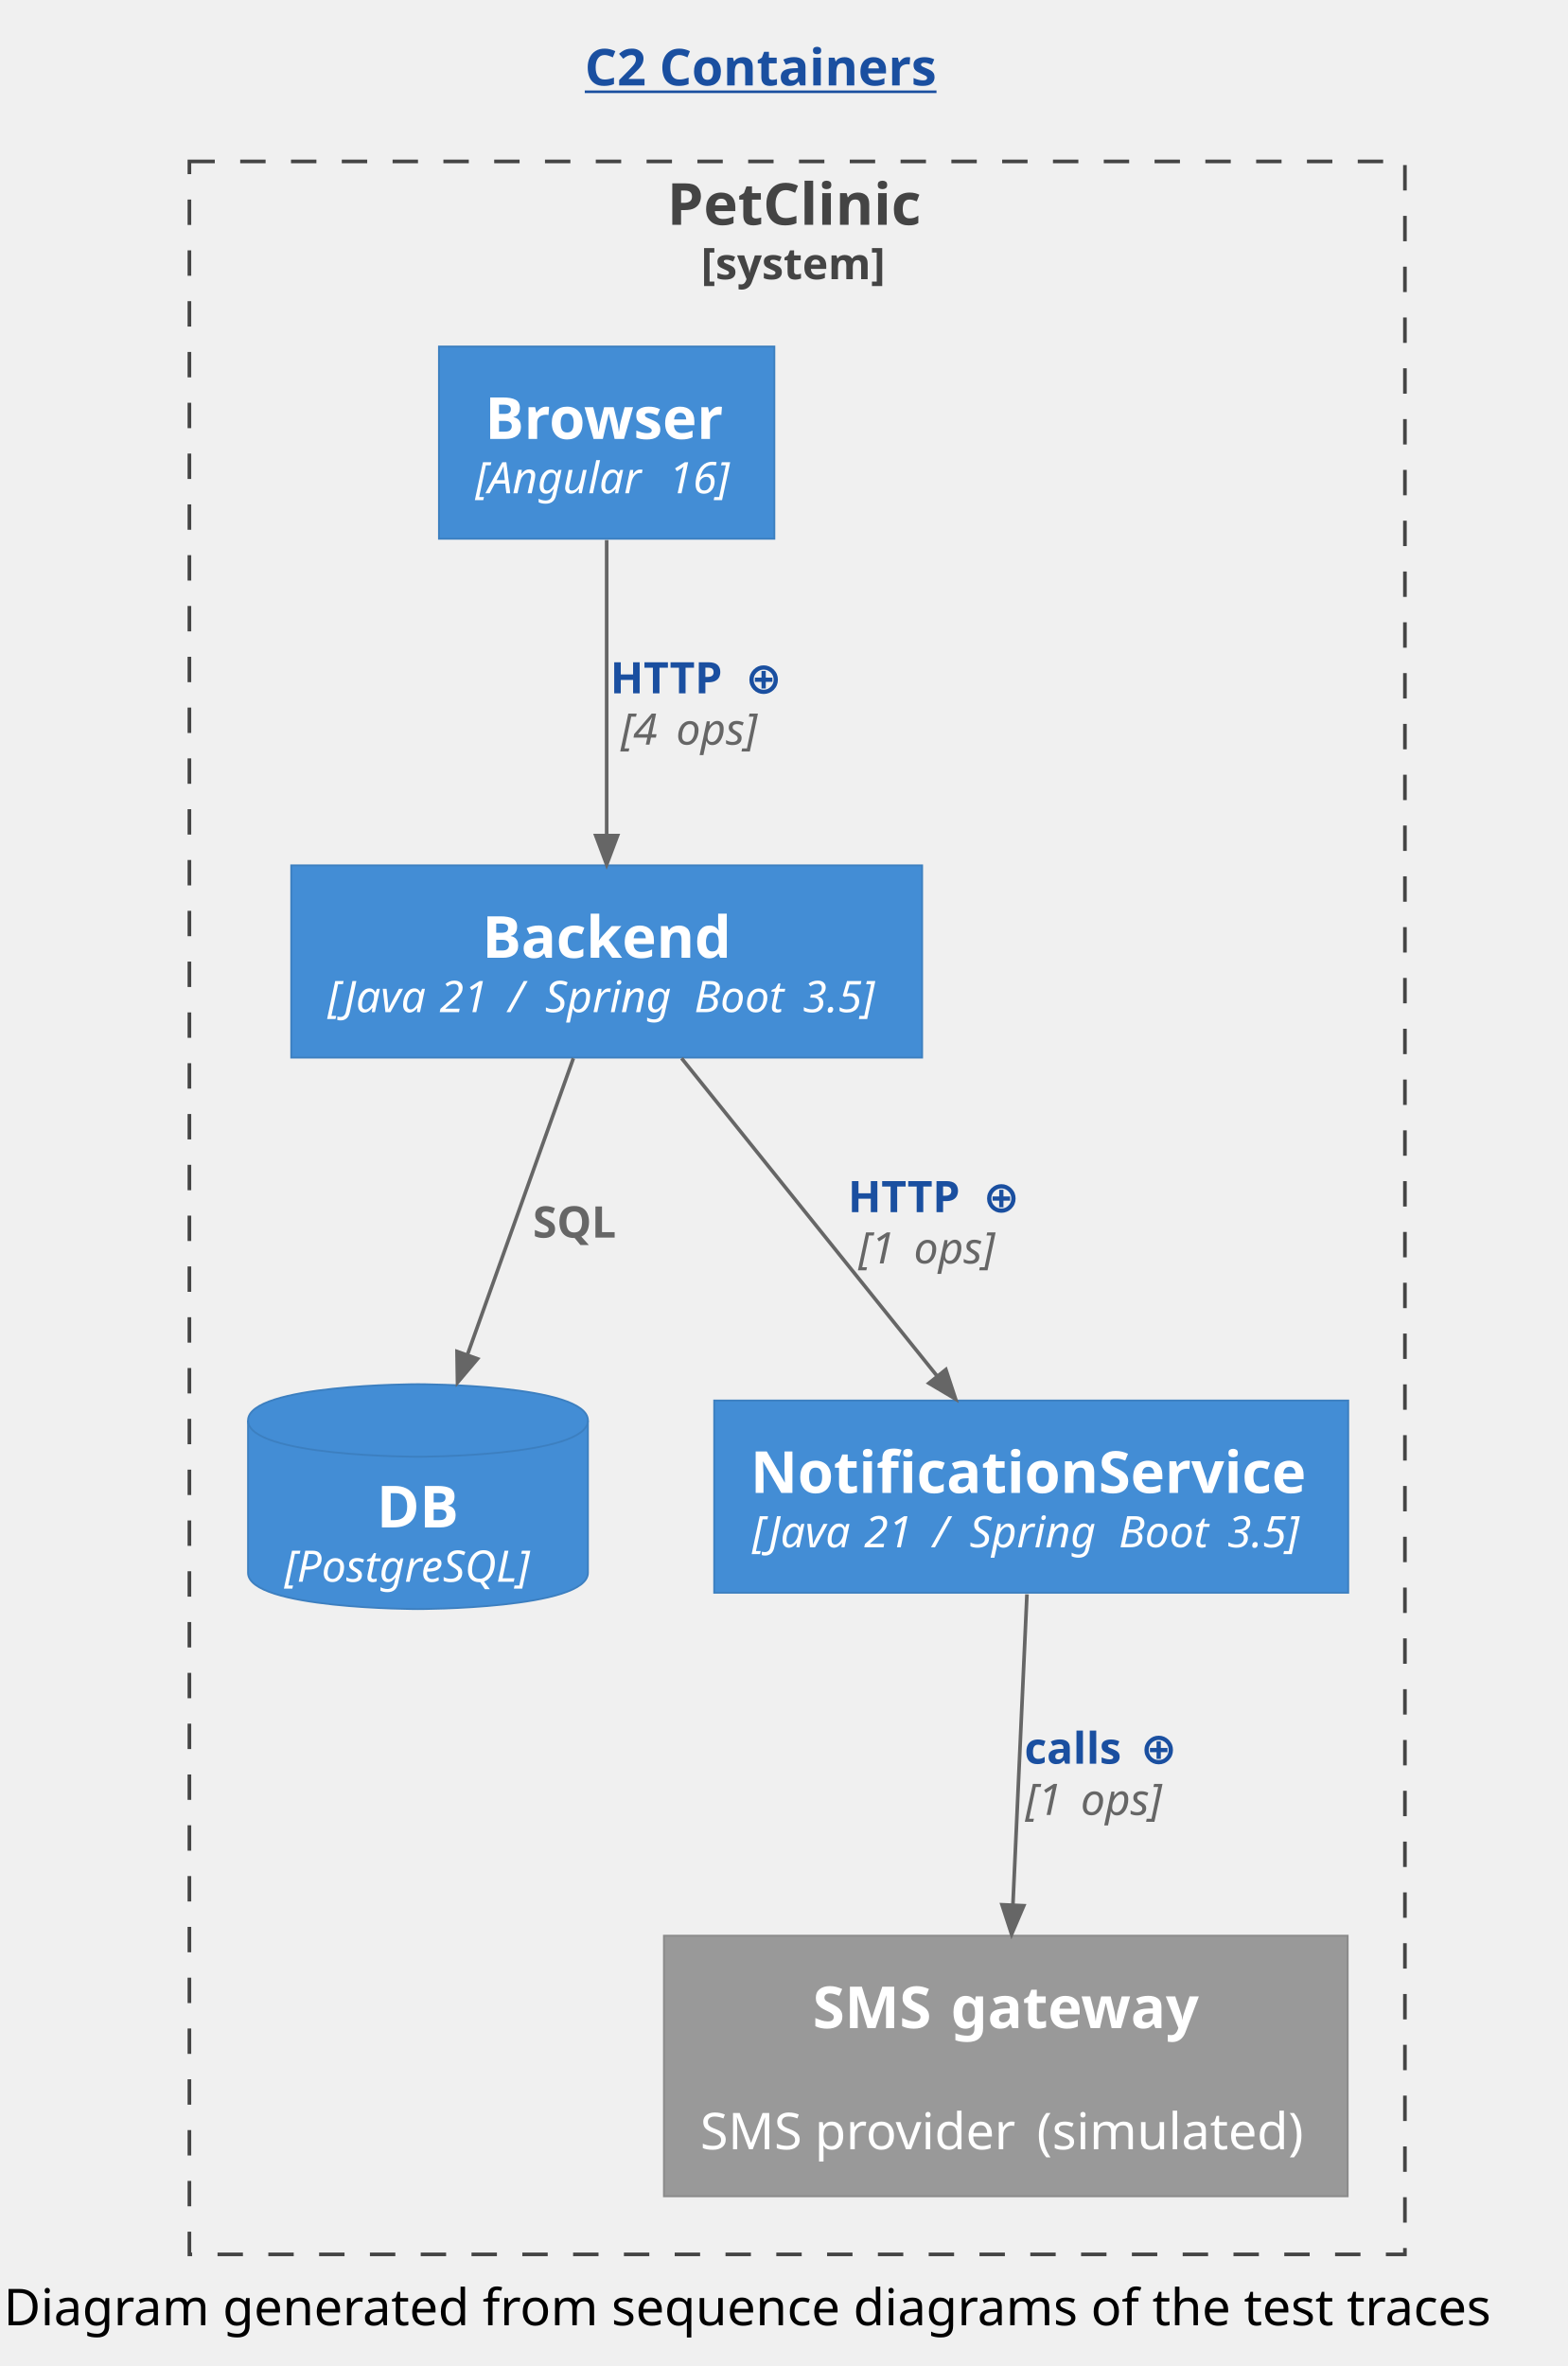
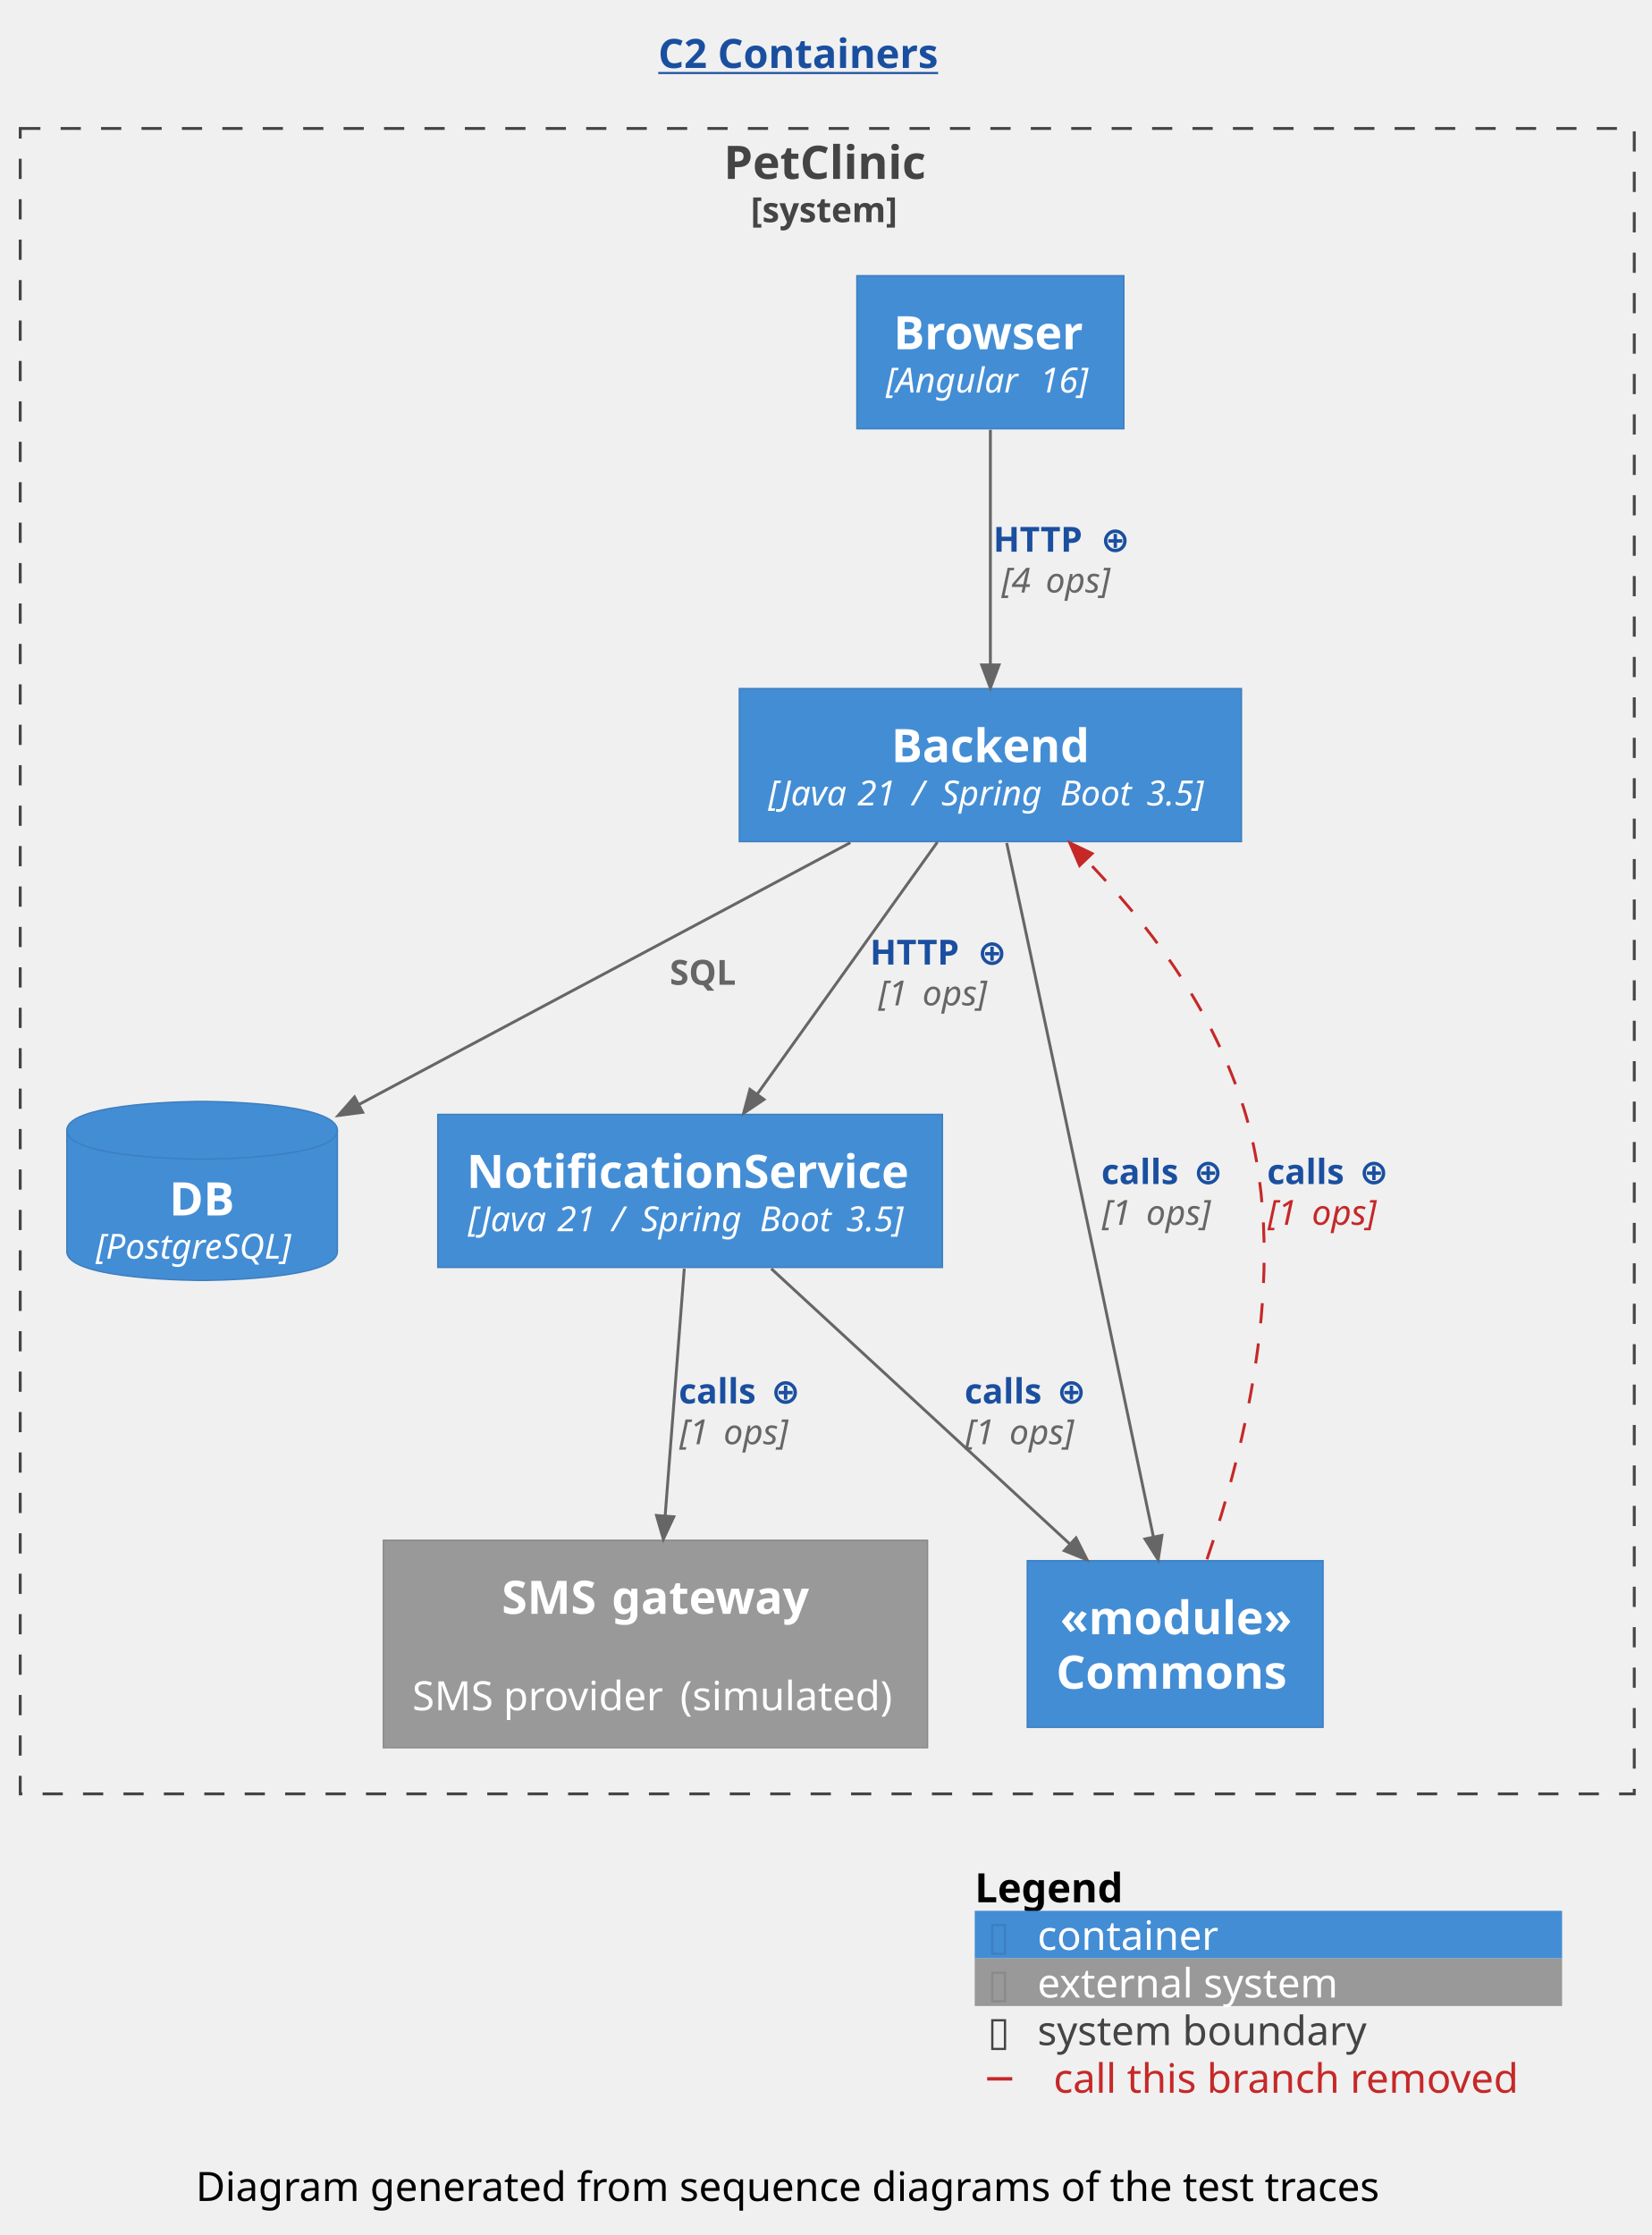
- <svg xmlns="http://www.w3.org/2000/svg" xmlns:xlink="http://www.w3.org/1999/xlink" contentStyleType="text/css" data-diagram-type="DESCRIPTION" height="652px" preserveAspectRatio="none" style="width:432px;height:652px;background:#FFFFFF;" version="1.1" viewBox="0 0 432 652" width="432px" zoomAndPan="magnify">
+ <svg xmlns="http://www.w3.org/2000/svg" xmlns:xlink="http://www.w3.org/1999/xlink" contentStyleType="text/css" data-diagram-type="DESCRIPTION" height="774px" preserveAspectRatio="none" style="width:572px;height:774px;background:#FFFFFF;" version="1.1" viewBox="0 0 572 774" width="572px" zoomAndPan="magnify">
  <defs />
  <g>
-     <g class="title" data-source-line="6">
+     <g class="title" data-source-line="8">
      <a href="https://c4model.com/diagrams/container" target="_blank" rel="noopener noreferrer" title="What is a C2 diagram?" xlink:actuate="onRequest" xlink:href="https://c4model.com/diagrams/container" xlink:show="new" xlink:title="What is a C2 diagram?" xlink:type="simple">
-         <text fill="#1A4FA0" font-family="sans-serif" font-size="14" font-weight="bold" lengthAdjust="spacing" text-decoration="underline" textLength="102.067" x="161.166" y="23.535">C2 Containers</text>
+         <text fill="#1A4FA0" font-family="sans-serif" font-size="14" font-weight="bold" lengthAdjust="spacing" text-decoration="underline" textLength="102.067" x="227.966" y="23.535">C2 Containers</text>
      </a>
    </g>
    <g class="cluster" data-qualified-name="c2_system" data-source-line="1666" id="ent0002">
-       <rect fill="none" height="576.75" style="stroke:#444444;stroke-width:1;stroke-dasharray:7,7;" width="335" x="52.2" y="44.488" />
-       <text fill="#444444" font-family="sans-serif" font-size="16" font-weight="bold" lengthAdjust="spacing" textLength="71.703" x="183.848" y="61.957">PetClinic</text>
-       <text fill="#444444" font-family="sans-serif" font-size="12" font-weight="bold" lengthAdjust="spacing" textLength="52.992" x="193.204" y="76.934">[system]</text>
+       <rect fill="none" height="576.75" style="stroke:#444444;stroke-width:1;stroke-dasharray:7,7;" width="559" x="7" y="44.488" />
+       <text fill="#444444" font-family="sans-serif" font-size="16" font-weight="bold" lengthAdjust="spacing" textLength="71.703" x="250.648" y="61.957">PetClinic</text>
+       <text fill="#444444" font-family="sans-serif" font-size="12" font-weight="bold" lengthAdjust="spacing" textLength="52.992" x="260.004" y="76.934">[system]</text>
    </g>
    <g class="entity" data-qualified-name="c2_system.Backend" data-source-line="71" id="ent0003">
-       <rect fill="#438DD5" height="52.977" style="stroke:#3C7FC0;stroke-width:0.5;" width="173.885" x="80.26" y="238.468" />
-       <text fill="#FFFFFF" font-family="sans-serif" font-size="16" font-weight="bold" lengthAdjust="spacing" textLength="68.609" x="132.897" y="263.937">Backend</text>
-       <text fill="#FFFFFF" font-family="sans-serif" font-size="12" font-style="italic" lengthAdjust="spacing" textLength="27.1" x="90.26" y="278.914">[Java</text>
-       <text fill="#FFFFFF" font-family="sans-serif" font-size="12" font-style="italic" lengthAdjust="spacing" textLength="3.797" x="117.359" y="278.914"> </text>
-       <text fill="#FFFFFF" font-family="sans-serif" font-size="12" font-style="italic" lengthAdjust="spacing" textLength="15.176" x="121.156" y="278.914">21</text>
-       <text fill="#FFFFFF" font-family="sans-serif" font-size="12" font-style="italic" lengthAdjust="spacing" textLength="3.797" x="136.332" y="278.914"> </text>
-       <text fill="#FFFFFF" font-family="sans-serif" font-size="12" font-style="italic" lengthAdjust="spacing" textLength="6.293" x="140.129" y="278.914">/</text>
-       <text fill="#FFFFFF" font-family="sans-serif" font-size="12" font-style="italic" lengthAdjust="spacing" textLength="3.797" x="146.422" y="278.914"> </text>
-       <text fill="#FFFFFF" font-family="sans-serif" font-size="12" font-style="italic" lengthAdjust="spacing" textLength="37.324" x="150.219" y="278.914">Spring</text>
-       <text fill="#FFFFFF" font-family="sans-serif" font-size="12" font-style="italic" lengthAdjust="spacing" textLength="3.797" x="187.543" y="278.914"> </text>
-       <text fill="#FFFFFF" font-family="sans-serif" font-size="12" font-style="italic" lengthAdjust="spacing" textLength="26.133" x="191.34" y="278.914">Boot</text>
-       <text fill="#FFFFFF" font-family="sans-serif" font-size="12" font-style="italic" lengthAdjust="spacing" textLength="3.797" x="217.473" y="278.914"> </text>
-       <text fill="#FFFFFF" font-family="sans-serif" font-size="12" font-style="italic" lengthAdjust="spacing" textLength="22.875" x="221.269" y="278.914">3.5]</text>
+       <rect fill="#438DD5" height="52.977" style="stroke:#3C7FC0;stroke-width:0.5;" width="173.885" x="256.06" y="238.468" />
+       <text fill="#FFFFFF" font-family="sans-serif" font-size="16" font-weight="bold" lengthAdjust="spacing" textLength="68.609" x="308.698" y="263.937">Backend</text>
+       <text fill="#FFFFFF" font-family="sans-serif" font-size="12" font-style="italic" lengthAdjust="spacing" textLength="27.1" x="266.06" y="278.914">[Java</text>
+       <text fill="#FFFFFF" font-family="sans-serif" font-size="12" font-style="italic" lengthAdjust="spacing" textLength="3.797" x="293.16" y="278.914"> </text>
+       <text fill="#FFFFFF" font-family="sans-serif" font-size="12" font-style="italic" lengthAdjust="spacing" textLength="15.176" x="296.957" y="278.914">21</text>
+       <text fill="#FFFFFF" font-family="sans-serif" font-size="12" font-style="italic" lengthAdjust="spacing" textLength="3.797" x="312.132" y="278.914"> </text>
+       <text fill="#FFFFFF" font-family="sans-serif" font-size="12" font-style="italic" lengthAdjust="spacing" textLength="6.293" x="315.929" y="278.914">/</text>
+       <text fill="#FFFFFF" font-family="sans-serif" font-size="12" font-style="italic" lengthAdjust="spacing" textLength="3.797" x="322.222" y="278.914"> </text>
+       <text fill="#FFFFFF" font-family="sans-serif" font-size="12" font-style="italic" lengthAdjust="spacing" textLength="37.324" x="326.019" y="278.914">Spring</text>
+       <text fill="#FFFFFF" font-family="sans-serif" font-size="12" font-style="italic" lengthAdjust="spacing" textLength="3.797" x="363.343" y="278.914"> </text>
+       <text fill="#FFFFFF" font-family="sans-serif" font-size="12" font-style="italic" lengthAdjust="spacing" textLength="26.133" x="367.14" y="278.914">Boot</text>
+       <text fill="#FFFFFF" font-family="sans-serif" font-size="12" font-style="italic" lengthAdjust="spacing" textLength="3.797" x="393.273" y="278.914"> </text>
+       <text fill="#FFFFFF" font-family="sans-serif" font-size="12" font-style="italic" lengthAdjust="spacing" textLength="22.875" x="397.07" y="278.914">3.5]</text>
    </g>
    <g class="entity" data-qualified-name="c2_system.Browser" data-source-line="71" id="ent0004">
-       <rect fill="#438DD5" height="52.977" style="stroke:#3C7FC0;stroke-width:0.5;" width="92.439" x="120.98" y="95.488" />
-       <text fill="#FFFFFF" font-family="sans-serif" font-size="16" font-weight="bold" lengthAdjust="spacing" textLength="67.07" x="133.664" y="120.957">Browser</text>
-       <text fill="#FFFFFF" font-family="sans-serif" font-size="12" font-style="italic" lengthAdjust="spacing" textLength="49.565" x="130.98" y="135.934">[Angular</text>
-       <text fill="#FFFFFF" font-family="sans-serif" font-size="12" font-style="italic" lengthAdjust="spacing" textLength="3.797" x="180.544" y="135.934"> </text>
-       <text fill="#FFFFFF" font-family="sans-serif" font-size="12" font-style="italic" lengthAdjust="spacing" textLength="19.078" x="184.341" y="135.934">16]</text>
+       <rect fill="#438DD5" height="52.977" style="stroke:#3C7FC0;stroke-width:0.5;" width="92.439" x="296.78" y="95.488" />
+       <text fill="#FFFFFF" font-family="sans-serif" font-size="16" font-weight="bold" lengthAdjust="spacing" textLength="67.07" x="309.465" y="120.957">Browser</text>
+       <text fill="#FFFFFF" font-family="sans-serif" font-size="12" font-style="italic" lengthAdjust="spacing" textLength="49.565" x="306.78" y="135.934">[Angular</text>
+       <text fill="#FFFFFF" font-family="sans-serif" font-size="12" font-style="italic" lengthAdjust="spacing" textLength="3.797" x="356.344" y="135.934"> </text>
+       <text fill="#FFFFFF" font-family="sans-serif" font-size="12" font-style="italic" lengthAdjust="spacing" textLength="19.078" x="360.141" y="135.934">16]</text>
    </g>
    <g class="entity" data-qualified-name="c2_system.DB" data-source-line="75" id="ent0005">
-       <path d="M68.36,391.438 C68.36,381.438 115.198,381.438 115.198,381.438 C115.198,381.438 162.036,381.438 162.036,391.438 L162.036,433.415 C162.036,443.415 115.198,443.415 115.198,443.415 C115.198,443.415 68.36,443.415 68.36,433.415 L68.36,391.438" fill="#438DD5" style="stroke:#3C7FC0;stroke-width:0.5;" />
-       <path d="M68.36,391.438 C68.36,401.438 115.198,401.438 115.198,401.438 C115.198,401.438 162.036,401.438 162.036,391.438" fill="none" style="stroke:#3C7FC0;stroke-width:0.5;" />
-       <text fill="#FFFFFF" font-family="sans-serif" font-size="16" font-weight="bold" lengthAdjust="spacing" textLength="22.766" x="103.815" y="420.907">DB</text>
-       <text fill="#FFFFFF" font-family="sans-serif" font-size="12" font-style="italic" lengthAdjust="spacing" textLength="73.676" x="78.36" y="435.884">[PostgreSQL]</text>
+       <path d="M23.16,391.438 C23.16,381.438 69.998,381.438 69.998,381.438 C69.998,381.438 116.836,381.438 116.836,391.438 L116.836,433.415 C116.836,443.415 69.998,443.415 69.998,443.415 C69.998,443.415 23.16,443.415 23.16,433.415 L23.16,391.438" fill="#438DD5" style="stroke:#3C7FC0;stroke-width:0.5;" />
+       <path d="M23.16,391.438 C23.16,401.438 69.998,401.438 69.998,401.438 C69.998,401.438 116.836,401.438 116.836,391.438" fill="none" style="stroke:#3C7FC0;stroke-width:0.5;" />
+       <text fill="#FFFFFF" font-family="sans-serif" font-size="16" font-weight="bold" lengthAdjust="spacing" textLength="22.766" x="58.615" y="420.907">DB</text>
+       <text fill="#FFFFFF" font-family="sans-serif" font-size="12" font-style="italic" lengthAdjust="spacing" textLength="73.676" x="33.16" y="435.884">[PostgreSQL]</text>
    </g>
    <g class="entity" data-qualified-name="c2_system.NotificationService" data-source-line="71" id="ent0006">
-       <rect fill="#438DD5" height="52.977" style="stroke:#3C7FC0;stroke-width:0.5;" width="174.75" x="196.83" y="385.938" />
-       <text fill="#FFFFFF" font-family="sans-serif" font-size="16" font-weight="bold" lengthAdjust="spacing" textLength="154.75" x="206.83" y="411.407">NotificationService</text>
-       <text fill="#FFFFFF" font-family="sans-serif" font-size="12" font-style="italic" lengthAdjust="spacing" textLength="27.1" x="207.262" y="426.384">[Java</text>
-       <text fill="#FFFFFF" font-family="sans-serif" font-size="12" font-style="italic" lengthAdjust="spacing" textLength="3.797" x="234.362" y="426.384"> </text>
-       <text fill="#FFFFFF" font-family="sans-serif" font-size="12" font-style="italic" lengthAdjust="spacing" textLength="15.176" x="238.159" y="426.384">21</text>
-       <text fill="#FFFFFF" font-family="sans-serif" font-size="12" font-style="italic" lengthAdjust="spacing" textLength="3.797" x="253.335" y="426.384"> </text>
-       <text fill="#FFFFFF" font-family="sans-serif" font-size="12" font-style="italic" lengthAdjust="spacing" textLength="6.293" x="257.132" y="426.384">/</text>
-       <text fill="#FFFFFF" font-family="sans-serif" font-size="12" font-style="italic" lengthAdjust="spacing" textLength="3.797" x="263.424" y="426.384"> </text>
-       <text fill="#FFFFFF" font-family="sans-serif" font-size="12" font-style="italic" lengthAdjust="spacing" textLength="37.324" x="267.221" y="426.384">Spring</text>
-       <text fill="#FFFFFF" font-family="sans-serif" font-size="12" font-style="italic" lengthAdjust="spacing" textLength="3.797" x="304.546" y="426.384"> </text>
-       <text fill="#FFFFFF" font-family="sans-serif" font-size="12" font-style="italic" lengthAdjust="spacing" textLength="26.133" x="308.342" y="426.384">Boot</text>
-       <text fill="#FFFFFF" font-family="sans-serif" font-size="12" font-style="italic" lengthAdjust="spacing" textLength="3.797" x="334.475" y="426.384"> </text>
-       <text fill="#FFFFFF" font-family="sans-serif" font-size="12" font-style="italic" lengthAdjust="spacing" textLength="22.875" x="338.272" y="426.384">3.5]</text>
+       <rect fill="#438DD5" height="52.977" style="stroke:#3C7FC0;stroke-width:0.5;" width="174.75" x="151.63" y="385.938" />
+       <text fill="#FFFFFF" font-family="sans-serif" font-size="16" font-weight="bold" lengthAdjust="spacing" textLength="154.75" x="161.63" y="411.407">NotificationService</text>
+       <text fill="#FFFFFF" font-family="sans-serif" font-size="12" font-style="italic" lengthAdjust="spacing" textLength="27.1" x="162.063" y="426.384">[Java</text>
+       <text fill="#FFFFFF" font-family="sans-serif" font-size="12" font-style="italic" lengthAdjust="spacing" textLength="3.797" x="189.162" y="426.384"> </text>
+       <text fill="#FFFFFF" font-family="sans-serif" font-size="12" font-style="italic" lengthAdjust="spacing" textLength="15.176" x="192.959" y="426.384">21</text>
+       <text fill="#FFFFFF" font-family="sans-serif" font-size="12" font-style="italic" lengthAdjust="spacing" textLength="3.797" x="208.135" y="426.384"> </text>
+       <text fill="#FFFFFF" font-family="sans-serif" font-size="12" font-style="italic" lengthAdjust="spacing" textLength="6.293" x="211.932" y="426.384">/</text>
+       <text fill="#FFFFFF" font-family="sans-serif" font-size="12" font-style="italic" lengthAdjust="spacing" textLength="3.797" x="218.225" y="426.384"> </text>
+       <text fill="#FFFFFF" font-family="sans-serif" font-size="12" font-style="italic" lengthAdjust="spacing" textLength="37.324" x="222.022" y="426.384">Spring</text>
+       <text fill="#FFFFFF" font-family="sans-serif" font-size="12" font-style="italic" lengthAdjust="spacing" textLength="3.797" x="259.346" y="426.384"> </text>
+       <text fill="#FFFFFF" font-family="sans-serif" font-size="12" font-style="italic" lengthAdjust="spacing" textLength="26.133" x="263.143" y="426.384">Boot</text>
+       <text fill="#FFFFFF" font-family="sans-serif" font-size="12" font-style="italic" lengthAdjust="spacing" textLength="3.797" x="289.276" y="426.384"> </text>
+       <text fill="#FFFFFF" font-family="sans-serif" font-size="12" font-style="italic" lengthAdjust="spacing" textLength="22.875" x="293.072" y="426.384">3.5]</text>
    </g>
    <g class="entity" data-qualified-name="c2_system.SMS_gateway" data-source-line="212" id="ent0007">
-       <rect fill="#999999" height="71.82" style="stroke:#8A8A8A;stroke-width:0.5;" width="188.444" x="182.98" y="533.418" />
-       <text fill="#FFFFFF" font-family="sans-serif" font-size="16" font-weight="bold" lengthAdjust="spacing" textLength="32.805" x="223.983" y="558.887">SMS</text>
-       <text fill="#FFFFFF" font-family="sans-serif" font-size="16" font-weight="bold" lengthAdjust="spacing" textLength="5.273" x="256.788" y="558.887"> </text>
-       <text fill="#FFFFFF" font-family="sans-serif" font-size="16" font-weight="bold" lengthAdjust="spacing" textLength="68.359" x="262.061" y="558.887">gateway</text>
-       <text fill="#FFFFFF" font-family="sans-serif" font-size="14" lengthAdjust="spacing" textLength="4.43" x="274.987" y="575.797"> </text>
-       <text fill="#FFFFFF" font-family="sans-serif" font-size="14" lengthAdjust="spacing" textLength="27.139" x="192.98" y="592.285">SMS</text>
-       <text fill="#FFFFFF" font-family="sans-serif" font-size="14" lengthAdjust="spacing" textLength="4.43" x="220.118" y="592.285"> </text>
-       <text fill="#FFFFFF" font-family="sans-serif" font-size="14" lengthAdjust="spacing" textLength="56.773" x="224.548" y="592.285">provider</text>
-       <text fill="#FFFFFF" font-family="sans-serif" font-size="14" lengthAdjust="spacing" textLength="4.43" x="281.32" y="592.285"> </text>
-       <text fill="#FFFFFF" font-family="sans-serif" font-size="14" lengthAdjust="spacing" textLength="75.674" x="285.75" y="592.285">(simulated)</text>
-     </g>
-     <g class="link" data-entity-1="ent0003" data-entity-2="ent0005" data-link-type="dependency" data-source-line="1779" id="lnk8">
-       <path d="M158.02,291.628 C149.1,316.588 138.242,346.975 128.782,373.445" fill="none" id="Backend-to-DB" style="stroke:#666666;stroke-width:1;" />
-       <polygon fill="#666666" points="126.09,380.978,131.607,374.454,125.957,372.435,126.09,380.978" style="stroke:#666666;stroke-width:1;" />
-       <text fill="#666666" font-family="sans-serif" font-size="12" font-weight="bold" lengthAdjust="spacing" textLength="23.719" x="146.86" y="341.04">SQL</text>
-     </g>
-     <g class="link" data-entity-1="ent0003" data-entity-2="ent0006" data-link-type="dependency" data-source-line="1779" id="lnk9">
-       <path d="M187.85,291.628 C209.1,318.058 237.027,352.773 258.347,379.293" fill="none" id="Backend-to-NotificationService" style="stroke:#666666;stroke-width:1;" />
-       <polygon fill="#666666" points="263.36,385.528,260.685,377.414,256.009,381.173,263.36,385.528" style="stroke:#666666;stroke-width:1;" />
+       <rect fill="#999999" height="71.82" style="stroke:#8A8A8A;stroke-width:0.5;" width="188.444" x="132.78" y="533.418" />
+       <text fill="#FFFFFF" font-family="sans-serif" font-size="16" font-weight="bold" lengthAdjust="spacing" textLength="32.805" x="173.783" y="558.887">SMS</text>
+       <text fill="#FFFFFF" font-family="sans-serif" font-size="16" font-weight="bold" lengthAdjust="spacing" textLength="5.273" x="206.588" y="558.887"> </text>
+       <text fill="#FFFFFF" font-family="sans-serif" font-size="16" font-weight="bold" lengthAdjust="spacing" textLength="68.359" x="211.862" y="558.887">gateway</text>
+       <text fill="#FFFFFF" font-family="sans-serif" font-size="14" lengthAdjust="spacing" textLength="4.43" x="224.787" y="575.797"> </text>
+       <text fill="#FFFFFF" font-family="sans-serif" font-size="14" lengthAdjust="spacing" textLength="27.139" x="142.78" y="592.285">SMS</text>
+       <text fill="#FFFFFF" font-family="sans-serif" font-size="14" lengthAdjust="spacing" textLength="4.43" x="169.919" y="592.285"> </text>
+       <text fill="#FFFFFF" font-family="sans-serif" font-size="14" lengthAdjust="spacing" textLength="56.773" x="174.348" y="592.285">provider</text>
+       <text fill="#FFFFFF" font-family="sans-serif" font-size="14" lengthAdjust="spacing" textLength="4.43" x="231.121" y="592.285"> </text>
+       <text fill="#FFFFFF" font-family="sans-serif" font-size="14" lengthAdjust="spacing" textLength="75.674" x="235.55" y="592.285">(simulated)</text>
+     </g>
+     <g class="entity" data-qualified-name="c2_system._module__nCommons" data-source-line="71" id="ent0008">
+       <rect fill="#438DD5" height="57.688" style="stroke:#3C7FC0;stroke-width:0.5;" width="102.422" x="355.79" y="540.488" />
+       <text fill="#FFFFFF" font-family="sans-serif" font-size="16" font-weight="bold" lengthAdjust="spacing" textLength="79.641" x="367.181" y="565.957">«module»</text>
+       <text fill="#FFFFFF" font-family="sans-serif" font-size="16" font-weight="bold" lengthAdjust="spacing" textLength="82.422" x="365.79" y="584.801">Commons</text>
+     </g>
+     <g class="link" data-entity-1="ent0003" data-entity-2="ent0005" data-link-type="dependency" data-source-line="1779" id="lnk9">
+       <path d="M294.51,291.798 C244.4,318.488 173.78,356.126 124.19,382.556" fill="none" id="Backend-to-DB" style="stroke:#666666;stroke-width:1;" />
+       <polygon fill="#666666" points="117.13,386.318,125.601,385.203,122.779,379.908,117.13,386.318" style="stroke:#666666;stroke-width:1;" />
+       <text fill="#666666" font-family="sans-serif" font-size="12" font-weight="bold" lengthAdjust="spacing" textLength="23.719" x="231.95" y="341.04">SQL</text>
+     </g>
+     <g class="link" data-entity-1="ent0003" data-entity-2="ent0006" data-link-type="dependency" data-source-line="1779" id="lnk10">
+       <path d="M324.65,291.628 C305.75,318.058 281.121,352.499 262.171,379.019" fill="none" id="Backend-to-NotificationService" style="stroke:#666666;stroke-width:1;" />
+       <polygon fill="#666666" points="257.52,385.528,264.612,380.763,259.73,377.275,257.52,385.528" style="stroke:#666666;stroke-width:1;" />
      <a href="genseq://c2-279a196c9d" target="_top" title="Click for the calls behind this line" xlink:actuate="onRequest" xlink:href="genseq://c2-279a196c9d" xlink:show="new" xlink:title="Click for the calls behind this line" xlink:type="simple">
-         <text fill="#1A4FA0" font-family="sans-serif" font-size="12" font-weight="bold" lengthAdjust="spacing" textLength="33.281" x="233.71" y="334.04">HTTP</text>
+         <text fill="#1A4FA0" font-family="sans-serif" font-size="12" font-weight="bold" lengthAdjust="spacing" textLength="33.281" x="301.32" y="334.04">HTTP</text>
      </a>
      <a href="genseq://c2-279a196c9d" target="_top" title="Click for the calls behind this line" xlink:actuate="onRequest" xlink:href="genseq://c2-279a196c9d" xlink:show="new" xlink:title="Click for the calls behind this line" xlink:type="simple">
-         <text fill="#1A4FA0" font-family="sans-serif" font-size="12" font-weight="bold" lengthAdjust="spacing" textLength="3.955" x="266.991" y="334.04"> </text>
+         <text fill="#1A4FA0" font-family="sans-serif" font-size="12" font-weight="bold" lengthAdjust="spacing" textLength="3.955" x="334.601" y="334.04"> </text>
      </a>
      <a href="genseq://c2-279a196c9d" target="_top" title="Click for the calls behind this line" xlink:actuate="onRequest" xlink:href="genseq://c2-279a196c9d" xlink:show="new" xlink:title="Click for the calls behind this line" xlink:type="simple">
-         <text fill="#1A4FA0" font-family="sans-serif" font-size="12" font-weight="bold" lengthAdjust="spacing" textLength="8.684" x="270.946" y="334.04">⊕</text>
-       </a>
-       <text fill="#666666" font-family="sans-serif" font-size="12" font-style="italic" lengthAdjust="spacing" textLength="11.49" x="236.554" y="348.173">[1</text>
-       <text fill="#666666" font-family="sans-serif" font-size="12" font-style="italic" lengthAdjust="spacing" textLength="3.797" x="248.045" y="348.173"> </text>
-       <text fill="#666666" font-family="sans-serif" font-size="12" font-style="italic" lengthAdjust="spacing" textLength="24.943" x="251.841" y="348.173">ops]</text>
-     </g>
-     <g class="link" data-entity-1="ent0004" data-entity-2="ent0003" data-link-type="dependency" data-source-line="1779" id="lnk10">
-       <path d="M167.2,148.838 C167.2,174.268 167.2,204.878 167.2,230.258" fill="none" id="Browser-to-Backend" style="stroke:#666666;stroke-width:1;" />
-       <polygon fill="#666666" points="167.2,238.258,170.2,230.258,164.2,230.258,167.2,238.258" style="stroke:#666666;stroke-width:1;" />
+         <text fill="#1A4FA0" font-family="sans-serif" font-size="12" font-weight="bold" lengthAdjust="spacing" textLength="8.684" x="338.556" y="334.04">⊕</text>
+       </a>
+       <text fill="#666666" font-family="sans-serif" font-size="12" font-style="italic" lengthAdjust="spacing" textLength="11.49" x="304.165" y="348.173">[1</text>
+       <text fill="#666666" font-family="sans-serif" font-size="12" font-style="italic" lengthAdjust="spacing" textLength="3.797" x="315.655" y="348.173"> </text>
+       <text fill="#666666" font-family="sans-serif" font-size="12" font-style="italic" lengthAdjust="spacing" textLength="24.943" x="319.452" y="348.173">ops]</text>
+     </g>
+     <g class="link" data-entity-1="ent0003" data-entity-2="ent0008" data-link-type="dependency" data-source-line="1779" id="lnk11">
+       <path d="M348.65,291.918 C350.66,301.228 352.94,311.798 355,321.438 C371.92,400.688 389.904,486.497 399.484,532.347" fill="none" id="Backend-to-_module__nCommons" style="stroke:#666666;stroke-width:1;" />
+       <polygon fill="#666666" points="401.12,540.178,402.42,531.734,396.547,532.961,401.12,540.178" style="stroke:#666666;stroke-width:1;" />
+       <a href="genseq://c2-103d57f8db" target="_top" title="Click for the calls behind this line" xlink:actuate="onRequest" xlink:href="genseq://c2-103d57f8db" xlink:show="new" xlink:title="Click for the calls behind this line" xlink:type="simple">
+         <text fill="#1A4FA0" font-family="sans-serif" font-size="12" font-weight="bold" lengthAdjust="spacing" textLength="28.031" x="381.42" y="410.03">calls</text>
+       </a>
+       <a href="genseq://c2-103d57f8db" target="_top" title="Click for the calls behind this line" xlink:actuate="onRequest" xlink:href="genseq://c2-103d57f8db" xlink:show="new" xlink:title="Click for the calls behind this line" xlink:type="simple">
+         <text fill="#1A4FA0" font-family="sans-serif" font-size="12" font-weight="bold" lengthAdjust="spacing" textLength="3.955" x="409.451" y="410.03"> </text>
+       </a>
+       <a href="genseq://c2-103d57f8db" target="_top" title="Click for the calls behind this line" xlink:actuate="onRequest" xlink:href="genseq://c2-103d57f8db" xlink:show="new" xlink:title="Click for the calls behind this line" xlink:type="simple">
+         <text fill="#1A4FA0" font-family="sans-serif" font-size="12" font-weight="bold" lengthAdjust="spacing" textLength="8.684" x="413.406" y="410.03">⊕</text>
+       </a>
+       <text fill="#666666" font-family="sans-serif" font-size="12" font-style="italic" lengthAdjust="spacing" textLength="11.49" x="381.64" y="424.163">[1</text>
+       <text fill="#666666" font-family="sans-serif" font-size="12" font-style="italic" lengthAdjust="spacing" textLength="3.797" x="393.13" y="424.163"> </text>
+       <text fill="#666666" font-family="sans-serif" font-size="12" font-style="italic" lengthAdjust="spacing" textLength="24.943" x="396.927" y="424.163">ops]</text>
+     </g>
+     <g class="link" data-entity-1="ent0008" data-entity-2="ent0003" data-link-type="dependency" data-source-line="1779" id="lnk15">
+       <path d="M418.01,540.008 C430.84,502.718 448.1,435.538 430,381.438 C418.29,346.448 396.895,319.325 376.065,297.664" fill="none" id="_module__nCommons-to-Backend" style="stroke:#C62828;stroke-width:1;stroke-dasharray:7,7;" />
+       <polygon fill="#C62828" points="370.52,291.898,373.903,299.744,378.228,295.585,370.52,291.898" style="stroke:#C62828;stroke-width:1;" />
+       <a href="genseq://c2-cd32149db2" target="_top" title="Click for the calls behind this line" xlink:actuate="onRequest" xlink:href="genseq://c2-cd32149db2" xlink:show="new" xlink:title="Click for the calls behind this line" xlink:type="simple">
+         <text fill="#1A4FA0" font-family="sans-serif" font-size="12" font-weight="bold" lengthAdjust="spacing" textLength="28.031" x="438.82" y="410.03">calls</text>
+       </a>
+       <a href="genseq://c2-cd32149db2" target="_top" title="Click for the calls behind this line" xlink:actuate="onRequest" xlink:href="genseq://c2-cd32149db2" xlink:show="new" xlink:title="Click for the calls behind this line" xlink:type="simple">
+         <text fill="#1A4FA0" font-family="sans-serif" font-size="12" font-weight="bold" lengthAdjust="spacing" textLength="3.955" x="466.851" y="410.03"> </text>
+       </a>
+       <a href="genseq://c2-cd32149db2" target="_top" title="Click for the calls behind this line" xlink:actuate="onRequest" xlink:href="genseq://c2-cd32149db2" xlink:show="new" xlink:title="Click for the calls behind this line" xlink:type="simple">
+         <text fill="#1A4FA0" font-family="sans-serif" font-size="12" font-weight="bold" lengthAdjust="spacing" textLength="8.684" x="470.806" y="410.03">⊕</text>
+       </a>
+       <text fill="#C62828" font-family="sans-serif" font-size="12" font-style="italic" lengthAdjust="spacing" textLength="11.49" x="439.04" y="424.163">[1</text>
+       <text fill="#C62828" font-family="sans-serif" font-size="12" font-style="italic" lengthAdjust="spacing" textLength="3.797" x="450.53" y="424.163"> </text>
+       <text fill="#C62828" font-family="sans-serif" font-size="12" font-style="italic" lengthAdjust="spacing" textLength="24.943" x="454.327" y="424.163">ops]</text>
+     </g>
+     <g class="link" data-entity-1="ent0004" data-entity-2="ent0003" data-link-type="dependency" data-source-line="1779" id="lnk12">
+       <path d="M343,148.838 C343,174.268 343,204.878 343,230.258" fill="none" id="Browser-to-Backend" style="stroke:#666666;stroke-width:1;" />
+       <polygon fill="#666666" points="343,238.258,346,230.258,340,230.258,343,238.258" style="stroke:#666666;stroke-width:1;" />
      <a href="genseq://c2-43d2943456" target="_top" title="Click for the calls behind this line" xlink:actuate="onRequest" xlink:href="genseq://c2-43d2943456" xlink:show="new" xlink:title="Click for the calls behind this line" xlink:type="simple">
-         <text fill="#1A4FA0" font-family="sans-serif" font-size="12" font-weight="bold" lengthAdjust="spacing" textLength="33.281" x="168.2" y="191.07">HTTP</text>
+         <text fill="#1A4FA0" font-family="sans-serif" font-size="12" font-weight="bold" lengthAdjust="spacing" textLength="33.281" x="344" y="191.07">HTTP</text>
      </a>
      <a href="genseq://c2-43d2943456" target="_top" title="Click for the calls behind this line" xlink:actuate="onRequest" xlink:href="genseq://c2-43d2943456" xlink:show="new" xlink:title="Click for the calls behind this line" xlink:type="simple">
-         <text fill="#1A4FA0" font-family="sans-serif" font-size="12" font-weight="bold" lengthAdjust="spacing" textLength="3.955" x="201.481" y="191.07"> </text>
+         <text fill="#1A4FA0" font-family="sans-serif" font-size="12" font-weight="bold" lengthAdjust="spacing" textLength="3.955" x="377.281" y="191.07"> </text>
      </a>
      <a href="genseq://c2-43d2943456" target="_top" title="Click for the calls behind this line" xlink:actuate="onRequest" xlink:href="genseq://c2-43d2943456" xlink:show="new" xlink:title="Click for the calls behind this line" xlink:type="simple">
-         <text fill="#1A4FA0" font-family="sans-serif" font-size="12" font-weight="bold" lengthAdjust="spacing" textLength="8.684" x="205.436" y="191.07">⊕</text>
-       </a>
-       <text fill="#666666" font-family="sans-serif" font-size="12" font-style="italic" lengthAdjust="spacing" textLength="11.49" x="171.044" y="205.203">[4</text>
-       <text fill="#666666" font-family="sans-serif" font-size="12" font-style="italic" lengthAdjust="spacing" textLength="3.797" x="182.535" y="205.203"> </text>
-       <text fill="#666666" font-family="sans-serif" font-size="12" font-style="italic" lengthAdjust="spacing" textLength="24.943" x="186.332" y="205.203">ops]</text>
-     </g>
-     <g class="link" data-entity-1="ent0006" data-entity-2="ent0007" data-link-type="dependency" data-source-line="1779" id="lnk11">
-       <path d="M283.03,439.358 C281.87,465.018 280.438,496.506 279.158,525.026" fill="none" id="NotificationService-to-SMS_gateway" style="stroke:#666666;stroke-width:1;" />
-       <polygon fill="#666666" points="278.8,533.018,282.155,525.161,276.161,524.892,278.8,533.018" style="stroke:#666666;stroke-width:1;" />
+         <text fill="#1A4FA0" font-family="sans-serif" font-size="12" font-weight="bold" lengthAdjust="spacing" textLength="8.684" x="381.236" y="191.07">⊕</text>
+       </a>
+       <text fill="#666666" font-family="sans-serif" font-size="12" font-style="italic" lengthAdjust="spacing" textLength="11.49" x="346.845" y="205.203">[4</text>
+       <text fill="#666666" font-family="sans-serif" font-size="12" font-style="italic" lengthAdjust="spacing" textLength="3.797" x="358.335" y="205.203"> </text>
+       <text fill="#666666" font-family="sans-serif" font-size="12" font-style="italic" lengthAdjust="spacing" textLength="24.943" x="362.132" y="205.203">ops]</text>
+     </g>
+     <g class="link" data-entity-1="ent0006" data-entity-2="ent0007" data-link-type="dependency" data-source-line="1779" id="lnk13">
+       <path d="M236.99,439.358 C235,465.018 232.555,496.522 230.355,525.042" fill="none" id="NotificationService-to-SMS_gateway" style="stroke:#666666;stroke-width:1;" />
+       <polygon fill="#666666" points="229.74,533.018,233.346,525.273,227.364,524.811,229.74,533.018" style="stroke:#666666;stroke-width:1;" />
      <a href="genseq://c2-cb01a30b7a" target="_top" title="Click for the calls behind this line" xlink:actuate="onRequest" xlink:href="genseq://c2-cb01a30b7a" xlink:show="new" xlink:title="Click for the calls behind this line" xlink:type="simple">
-         <text fill="#1A4FA0" font-family="sans-serif" font-size="12" font-weight="bold" lengthAdjust="spacing" textLength="28.031" x="282.33" y="486.02">calls</text>
+         <text fill="#1A4FA0" font-family="sans-serif" font-size="12" font-weight="bold" lengthAdjust="spacing" textLength="28.031" x="235.07" y="486.02">calls</text>
      </a>
      <a href="genseq://c2-cb01a30b7a" target="_top" title="Click for the calls behind this line" xlink:actuate="onRequest" xlink:href="genseq://c2-cb01a30b7a" xlink:show="new" xlink:title="Click for the calls behind this line" xlink:type="simple">
-         <text fill="#1A4FA0" font-family="sans-serif" font-size="12" font-weight="bold" lengthAdjust="spacing" textLength="3.955" x="310.361" y="486.02"> </text>
+         <text fill="#1A4FA0" font-family="sans-serif" font-size="12" font-weight="bold" lengthAdjust="spacing" textLength="3.955" x="263.101" y="486.02"> </text>
      </a>
      <a href="genseq://c2-cb01a30b7a" target="_top" title="Click for the calls behind this line" xlink:actuate="onRequest" xlink:href="genseq://c2-cb01a30b7a" xlink:show="new" xlink:title="Click for the calls behind this line" xlink:type="simple">
-         <text fill="#1A4FA0" font-family="sans-serif" font-size="12" font-weight="bold" lengthAdjust="spacing" textLength="8.684" x="314.316" y="486.02">⊕</text>
-       </a>
-       <text fill="#666666" font-family="sans-serif" font-size="12" font-style="italic" lengthAdjust="spacing" textLength="11.49" x="282.549" y="500.153">[1</text>
-       <text fill="#666666" font-family="sans-serif" font-size="12" font-style="italic" lengthAdjust="spacing" textLength="3.797" x="294.04" y="500.153"> </text>
-       <text fill="#666666" font-family="sans-serif" font-size="12" font-style="italic" lengthAdjust="spacing" textLength="24.943" x="297.837" y="500.153">ops]</text>
-     </g>
-     <g class="caption" data-source-line="18">
-       <text fill="#000000" font-family="sans-serif" font-size="14" lengthAdjust="spacing" textLength="422.399" x="1" y="640.773">Diagram generated from sequence diagrams of the test traces</text>
+         <text fill="#1A4FA0" font-family="sans-serif" font-size="12" font-weight="bold" lengthAdjust="spacing" textLength="8.684" x="267.056" y="486.02">⊕</text>
+       </a>
+       <text fill="#666666" font-family="sans-serif" font-size="12" font-style="italic" lengthAdjust="spacing" textLength="11.49" x="235.29" y="500.153">[1</text>
+       <text fill="#666666" font-family="sans-serif" font-size="12" font-style="italic" lengthAdjust="spacing" textLength="3.797" x="246.78" y="500.153"> </text>
+       <text fill="#666666" font-family="sans-serif" font-size="12" font-style="italic" lengthAdjust="spacing" textLength="24.943" x="250.577" y="500.153">ops]</text>
+     </g>
+     <g class="link" data-entity-1="ent0006" data-entity-2="ent0008" data-link-type="dependency" data-source-line="1779" id="lnk14">
+       <path d="M267.12,439.358 C297.38,467.258 339.478,506.075 370.628,534.795" fill="none" id="NotificationService-to-_module__nCommons" style="stroke:#666666;stroke-width:1;" />
+       <polygon fill="#666666" points="376.51,540.218,372.662,532.59,368.595,537.001,376.51,540.218" style="stroke:#666666;stroke-width:1;" />
+       <a href="genseq://c2-e128eb6ba0" target="_top" title="Click for the calls behind this line" xlink:actuate="onRequest" xlink:href="genseq://c2-e128eb6ba0" xlink:show="new" xlink:title="Click for the calls behind this line" xlink:type="simple">
+         <text fill="#1A4FA0" font-family="sans-serif" font-size="12" font-weight="bold" lengthAdjust="spacing" textLength="28.031" x="334.06" y="486.02">calls</text>
+       </a>
+       <a href="genseq://c2-e128eb6ba0" target="_top" title="Click for the calls behind this line" xlink:actuate="onRequest" xlink:href="genseq://c2-e128eb6ba0" xlink:show="new" xlink:title="Click for the calls behind this line" xlink:type="simple">
+         <text fill="#1A4FA0" font-family="sans-serif" font-size="12" font-weight="bold" lengthAdjust="spacing" textLength="3.955" x="362.091" y="486.02"> </text>
+       </a>
+       <a href="genseq://c2-e128eb6ba0" target="_top" title="Click for the calls behind this line" xlink:actuate="onRequest" xlink:href="genseq://c2-e128eb6ba0" xlink:show="new" xlink:title="Click for the calls behind this line" xlink:type="simple">
+         <text fill="#1A4FA0" font-family="sans-serif" font-size="12" font-weight="bold" lengthAdjust="spacing" textLength="8.684" x="366.046" y="486.02">⊕</text>
+       </a>
+       <text fill="#666666" font-family="sans-serif" font-size="12" font-style="italic" lengthAdjust="spacing" textLength="11.49" x="334.28" y="500.153">[1</text>
+       <text fill="#666666" font-family="sans-serif" font-size="12" font-style="italic" lengthAdjust="spacing" textLength="3.797" x="345.77" y="500.153"> </text>
+       <text fill="#666666" font-family="sans-serif" font-size="12" font-style="italic" lengthAdjust="spacing" textLength="24.943" x="349.567" y="500.153">ops]</text>
+     </g>
+     <g class="legend" data-source-line="1576">
+       <rect fill="none" height="16.488" style="stroke:none;stroke-width:1;" width="203.417" x="337.583" y="645.238" />
+       <text fill="#000000" font-family="sans-serif" font-size="14" font-weight="bold" lengthAdjust="spacing" textLength="52.254" x="337.583" y="658.773">Legend</text>
+       <text fill="#FFFFFF" font-family="sans-serif" font-size="14" lengthAdjust="spacing" textLength="4.43" x="394.451" y="658.773"> </text>
+       <rect fill="#438DD5" height="16.488" style="stroke:none;stroke-width:1;" width="203.417" x="337.583" y="661.727" />
+       <text fill="#3C7FC0" font-family="sans-serif" font-size="14" lengthAdjust="spacing" textLength="8.429" x="342.013" y="675.262">▯</text>
+       <text fill="#FFFFFF" font-family="sans-serif" font-size="14" lengthAdjust="spacing" textLength="4.43" x="350.441" y="675.262"> </text>
+       <text fill="#FFFFFF" font-family="sans-serif" font-size="14" lengthAdjust="spacing" textLength="63.69" x="359.301" y="675.262">container</text>
+       <text fill="#FFFFFF" font-family="sans-serif" font-size="14" lengthAdjust="spacing" textLength="4.43" x="427.421" y="675.262"> </text>
+       <rect fill="#999999" height="16.488" style="stroke:none;stroke-width:1;" width="203.417" x="337.583" y="678.215" />
+       <text fill="#8A8A8A" font-family="sans-serif" font-size="14" lengthAdjust="spacing" textLength="8.429" x="342.013" y="691.75">▯</text>
+       <text fill="#FFFFFF" font-family="sans-serif" font-size="14" lengthAdjust="spacing" textLength="4.43" x="350.441" y="691.75"> </text>
+       <text fill="#FFFFFF" font-family="sans-serif" font-size="14" lengthAdjust="spacing" textLength="107.741" x="359.301" y="691.75">external system</text>
+       <text fill="#FFFFFF" font-family="sans-serif" font-size="14" lengthAdjust="spacing" textLength="4.43" x="471.472" y="691.75"> </text>
+       <rect fill="none" height="16.488" style="stroke:none;stroke-width:1;" width="203.417" x="337.583" y="694.703" />
+       <text fill="#444444" font-family="sans-serif" font-size="14" lengthAdjust="spacing" textLength="8.429" x="342.013" y="708.238">▯</text>
+       <text fill="#FFFFFF" font-family="sans-serif" font-size="14" lengthAdjust="spacing" textLength="4.43" x="350.441" y="708.238"> </text>
+       <text fill="#444444" font-family="sans-serif" font-size="14" lengthAdjust="spacing" textLength="116.498" x="359.301" y="708.238">system boundary</text>
+       <text fill="#FFFFFF" font-family="sans-serif" font-size="14" lengthAdjust="spacing" textLength="4.43" x="480.228" y="708.238"> </text>
+       <text fill="#C62828" font-family="sans-serif" font-size="14" lengthAdjust="spacing" textLength="14" x="342.013" y="724.727">─</text>
+       <text fill="#FFFFFF" font-family="sans-serif" font-size="14" lengthAdjust="spacing" textLength="4.43" x="356.013" y="724.727"> </text>
+       <text fill="#C62828" font-family="sans-serif" font-size="14" lengthAdjust="spacing" textLength="167.269" x="364.872" y="724.727">call this branch removed</text>
+       <text fill="#FFFFFF" font-family="sans-serif" font-size="14" lengthAdjust="spacing" textLength="4.43" x="536.57" y="724.727"> </text>
+       <line style="stroke:none;stroke-width:1;" x1="337.583" x2="541" y1="645.238" y2="645.238" />
+       <line style="stroke:none;stroke-width:1;" x1="337.583" x2="541" y1="661.727" y2="661.727" />
+       <line style="stroke:none;stroke-width:1;" x1="337.583" x2="541" y1="678.215" y2="678.215" />
+       <line style="stroke:none;stroke-width:1;" x1="337.583" x2="541" y1="694.703" y2="694.703" />
+       <line style="stroke:none;stroke-width:1;" x1="337.583" x2="541" y1="711.191" y2="711.191" />
+       <line style="stroke:none;stroke-width:1;" x1="337.583" x2="541" y1="727.68" y2="727.68" />
+       <line style="stroke:none;stroke-width:1;" x1="337.583" x2="337.583" y1="645.238" y2="727.68" />
+       <line style="stroke:none;stroke-width:1;" x1="541" x2="541" y1="645.238" y2="727.68" />
+     </g>
+     <g class="caption" data-source-line="25">
+       <text fill="#000000" font-family="sans-serif" font-size="14" lengthAdjust="spacing" textLength="422.399" x="67.8" y="762.215">Diagram generated from sequence diagrams of the test traces</text>
    </g>
  </g>
</svg>
